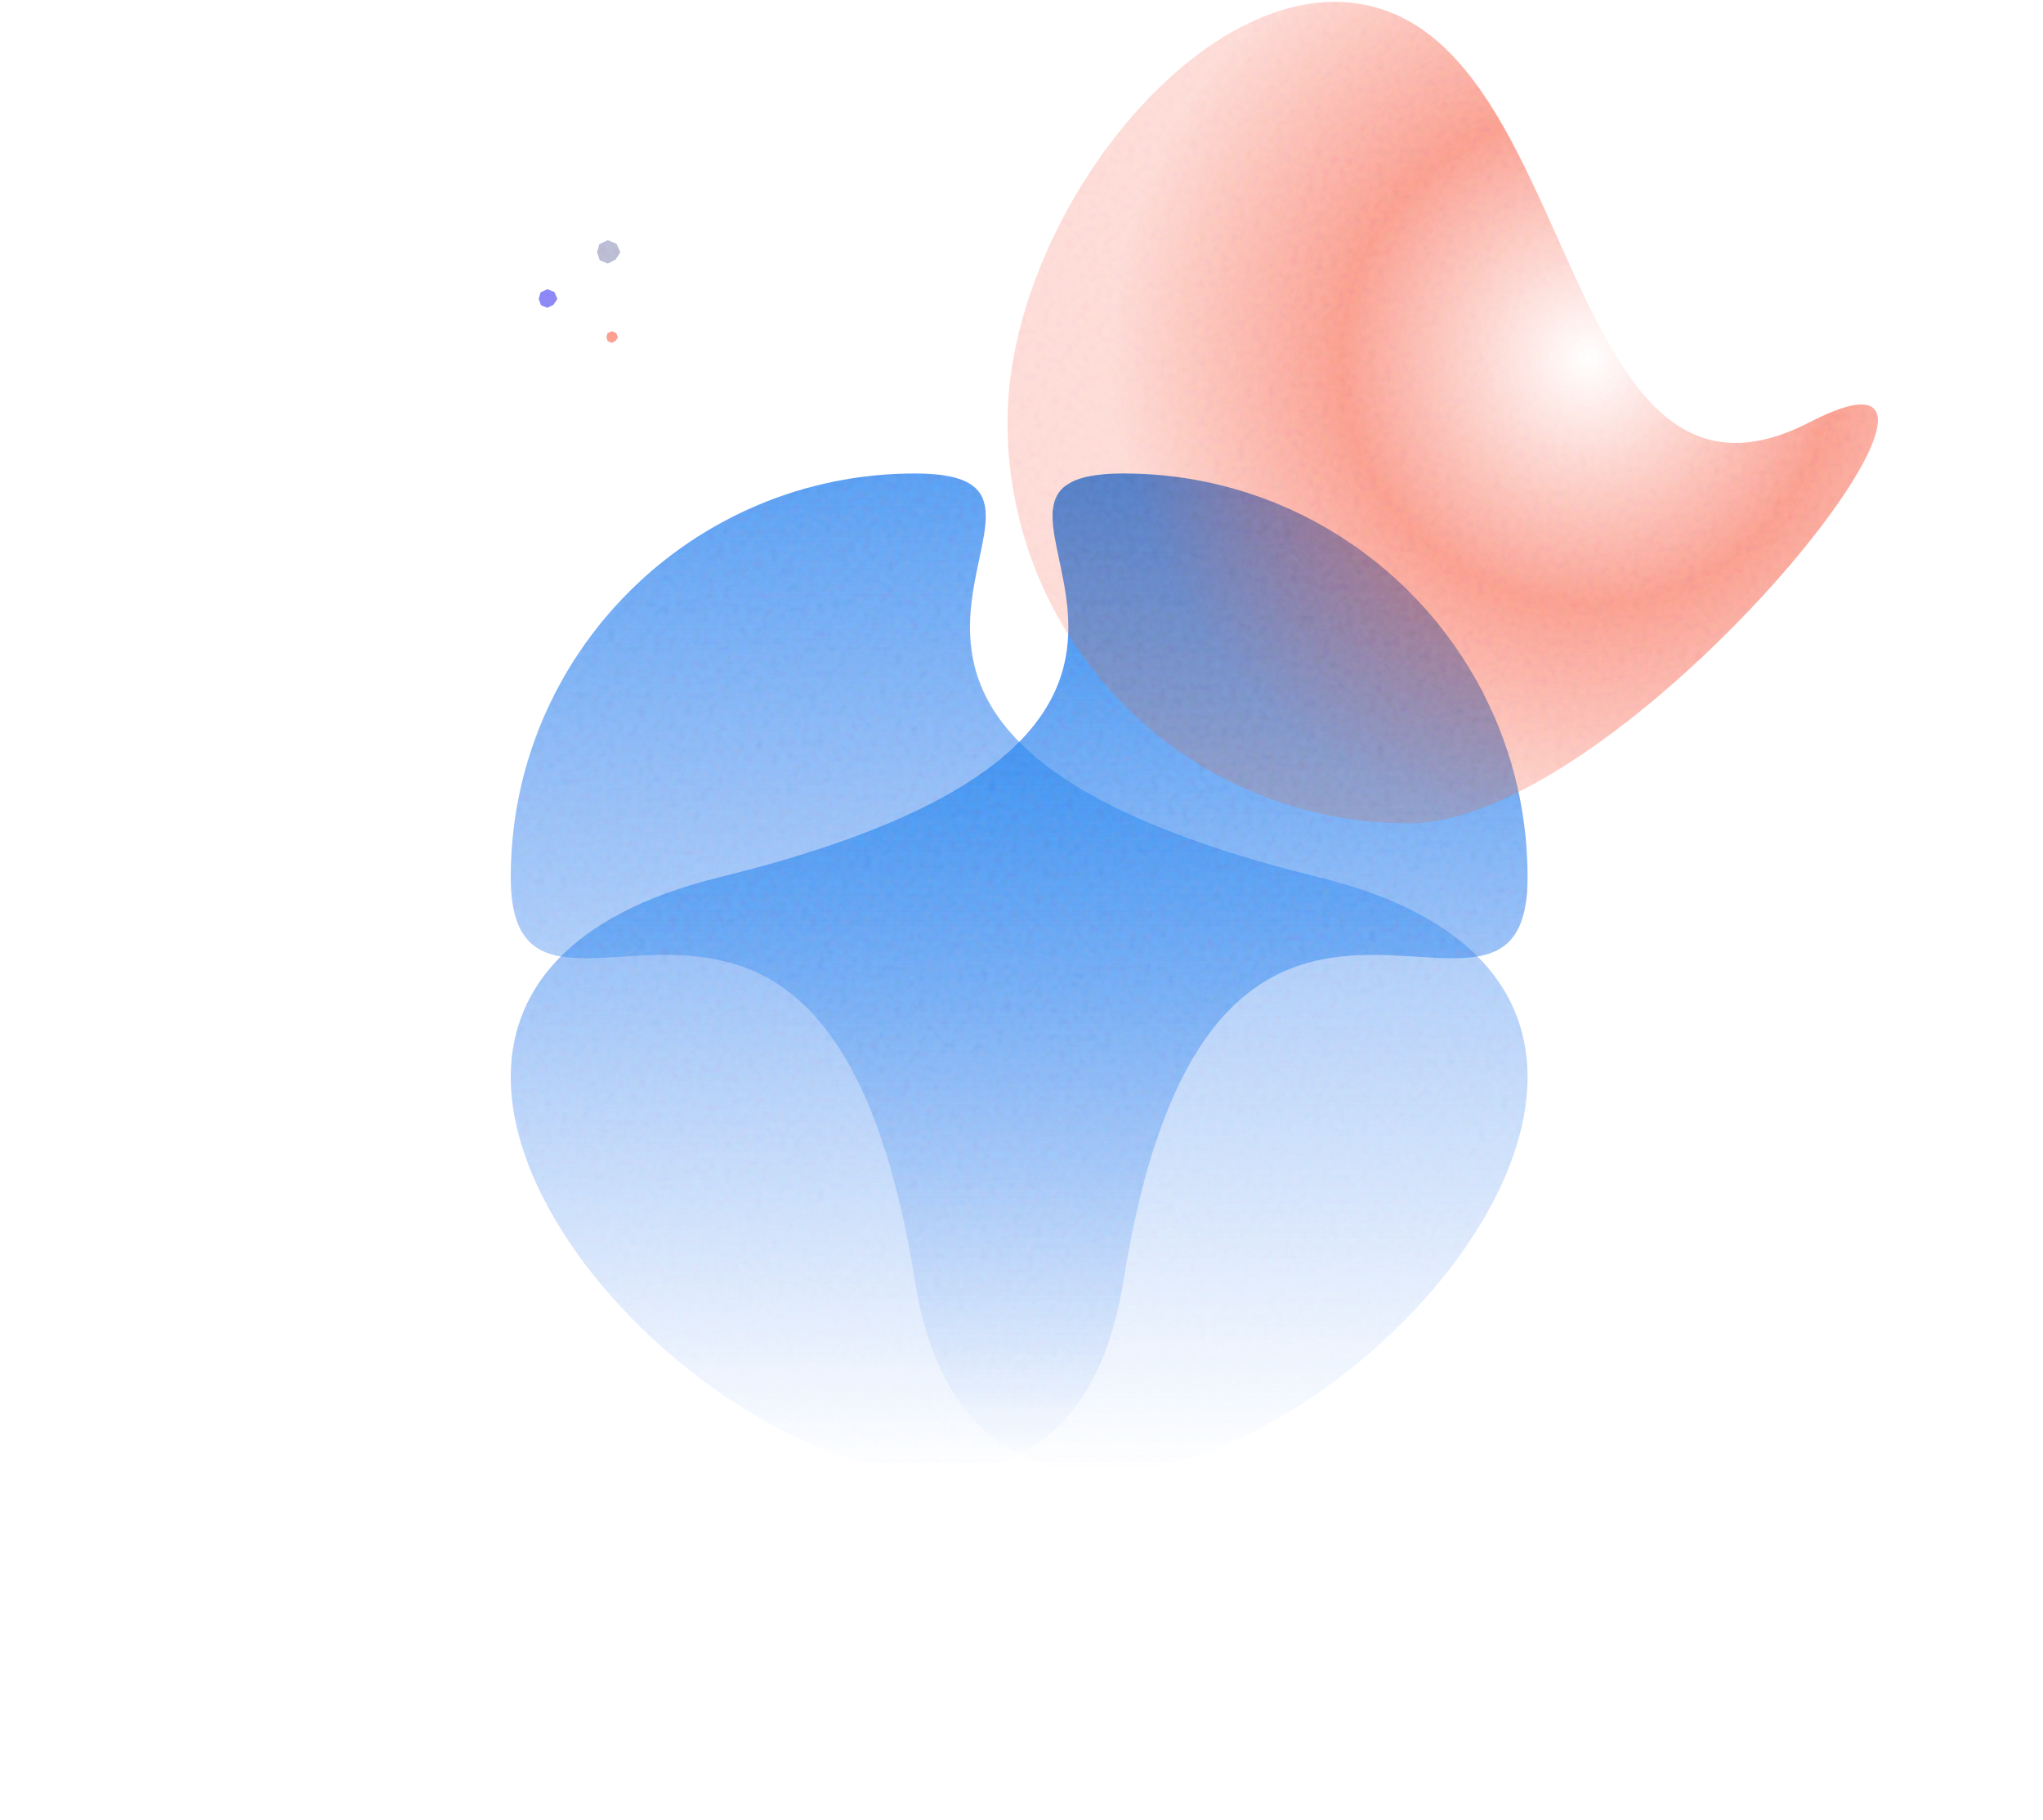
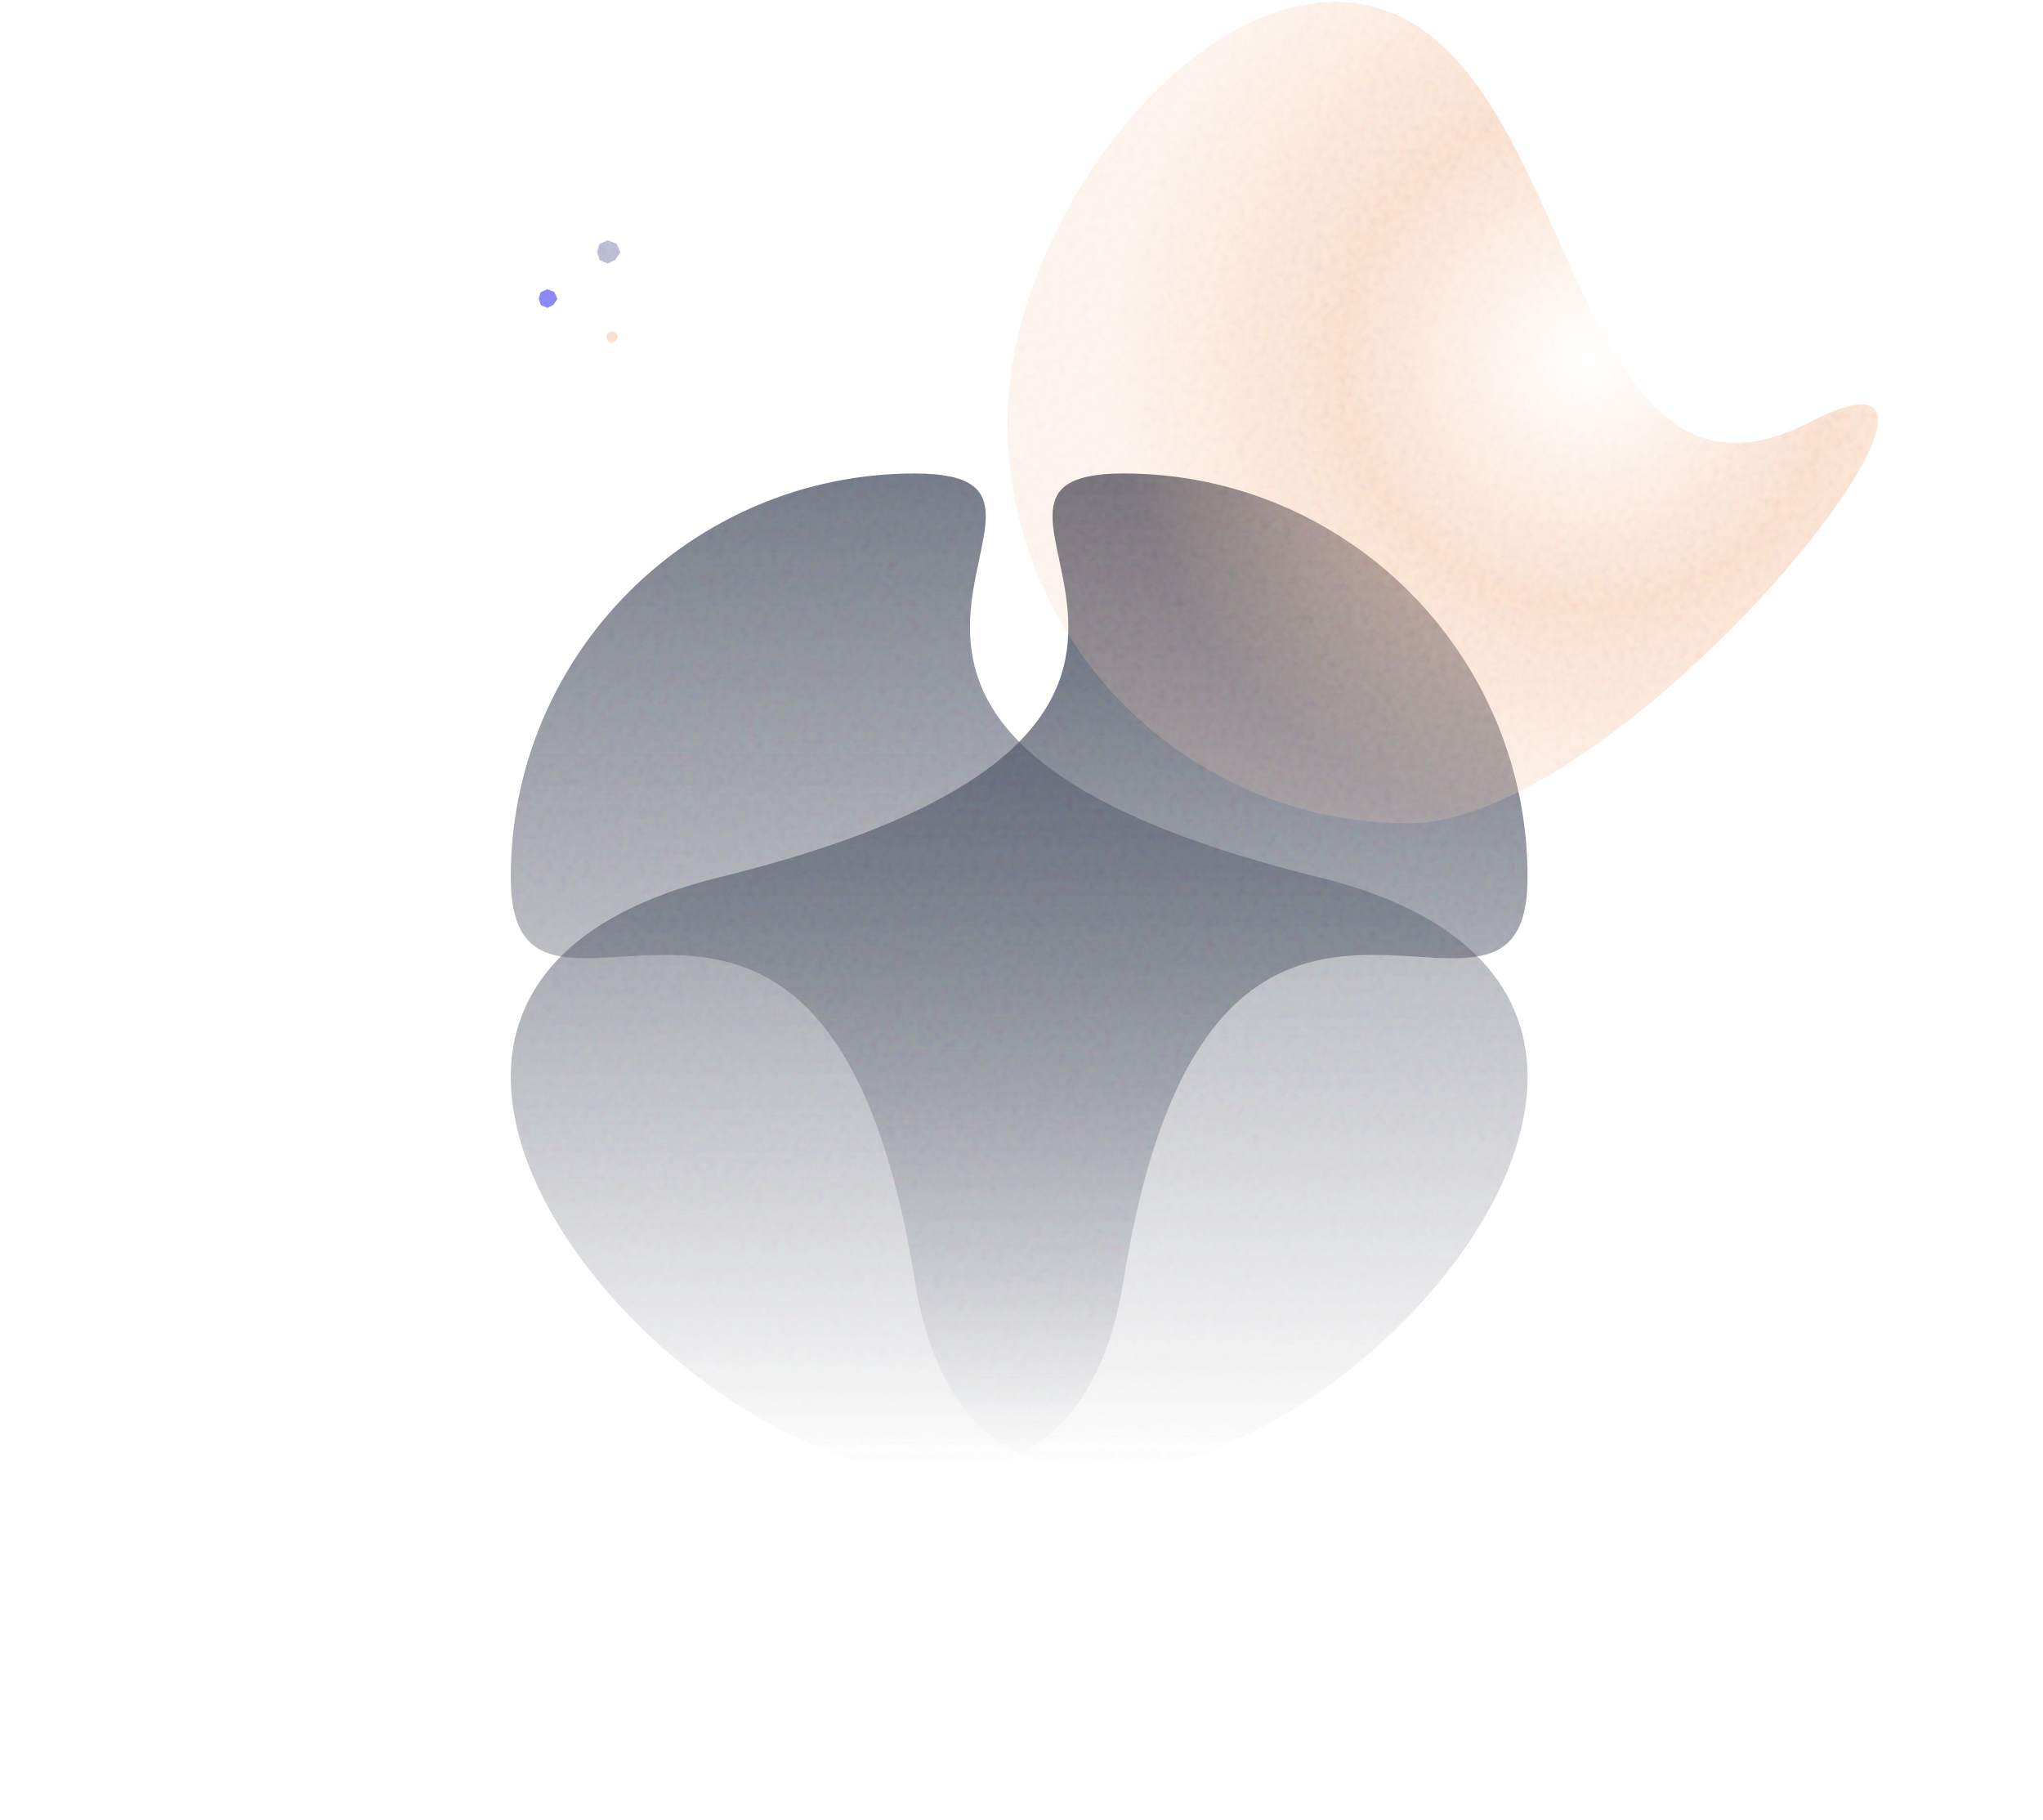
<svg xmlns="http://www.w3.org/2000/svg" width="876" height="780">
  <defs>
    <linearGradient x1="50%" y1="0%" x2="50%" y2="100%" id="b">
-       <stop stop-color="#268DF7" offset="0%" />
-       <stop stop-color="#268DF7" stop-opacity="0" offset="100%" />
+       <stop stop-color="#555B6E" offset="0%" />
+       <stop stop-color="#555B6E" stop-opacity="0" offset="100%" />
    </linearGradient>
    <radialGradient cx="33.3%" cy="43.394%" fx="33.3%" fy="43.394%" r="57.989%" gradientTransform="matrix(.2477 -.96494 .91064 .26247 -.145 .641)" id="c">
-       <stop stop-color="#FF6C50" stop-opacity="0" offset="0%" />
-       <stop stop-color="#FF6C50" stop-opacity=".64" offset="51.712%" />
-       <stop stop-color="#FF6C50" stop-opacity=".24" offset="100%" />
+       <stop stop-color="#FFD6BA" stop-opacity="0" offset="0%" />
+       <stop stop-color="#FFD6BA" stop-opacity=".64" offset="51.712%" />
+       <stop stop-color="#FFD6BA" stop-opacity=".24" offset="100%" />
    </radialGradient>
    <linearGradient x1="50%" y1="0%" x2="50%" y2="100%" id="d">
-       <stop stop-color="#268DF7" stop-opacity=".8" offset="0%" />
-       <stop stop-color="#268DF7" stop-opacity="0" offset="100%" />
+       <stop stop-color="#555B6E" stop-opacity=".8" offset="0%" />
+       <stop stop-color="#555B6E" stop-opacity="0" offset="100%" />
    </linearGradient>
    <filter id="a">
      <feTurbulence type="fractalNoise" numOctaves="2" baseFrequency=".3" result="turb" />
      <feComposite in="turb" operator="arithmetic" k1=".1" k2=".1" k3=".1" k4=".1" result="result1" />
      <feComposite operator="in" in="result1" in2="SourceGraphic" result="finalFilter" />
      <feBlend mode="multiply" in="finalFilter" in2="SourceGraphic" />
    </filter>
  </defs>
  <g fill="none" fill-rule="evenodd" filter="url(#a)">
    <path d="M173.286 346.278c37.75 237.363 436.799-108.302 173.285-173.139C83.058 108.302 268.99 0 173.286 0S0 77.517 0 173.14c0 95.621 135.536-64.225 173.286 173.138z" transform="matrix(-1 0 0 1 655 203)" fill="url(#b)" />
    <path d="M201.208 353c94.993 0 172-77.007 172-172s-98.8-212.473-172-172c-73.2 40.473-73.2 222.973-172 172-98.8-50.973 77.007 172 172 172z" transform="matrix(-1 0 0 1 805.208 0)" fill="url(#c)" />
    <path d="M173.286 346.278c37.75 237.363 436.799-108.302 173.285-173.139C83.058 108.302 268.99 0 173.286 0S0 77.517 0 173.14c0 95.621 135.536-64.225 173.286 173.138z" transform="translate(219 203)" fill="url(#d)" />
    <path fill="#C1C3DA" d="M260.608 103l-3.624 1.667-.984 3.53 1.158 3.36 3.45 1.443 3.249-1.639 2.143-3.165-1.62-3.674z" />
-     <path fill-opacity=".64" fill="#FF6C50" d="M262.304 142l-1.812.833-.492 1.765.579 1.68 1.725.722 1.624-.82 1.072-1.582-.81-1.837z" />
+     <path fill-opacity=".64" fill="#FFD6BA" d="M262.304 142l-1.812.833-.492 1.765.579 1.68 1.725.722 1.624-.82 1.072-1.582-.81-1.837z" />
    <path fill-opacity=".64" fill="#4234F8" d="M234.686 124l-2.899 1.334-.787 2.823.926 2.688 2.76 1.155 2.6-1.31 1.714-2.533-1.295-2.94z" />
  </g>
</svg>
